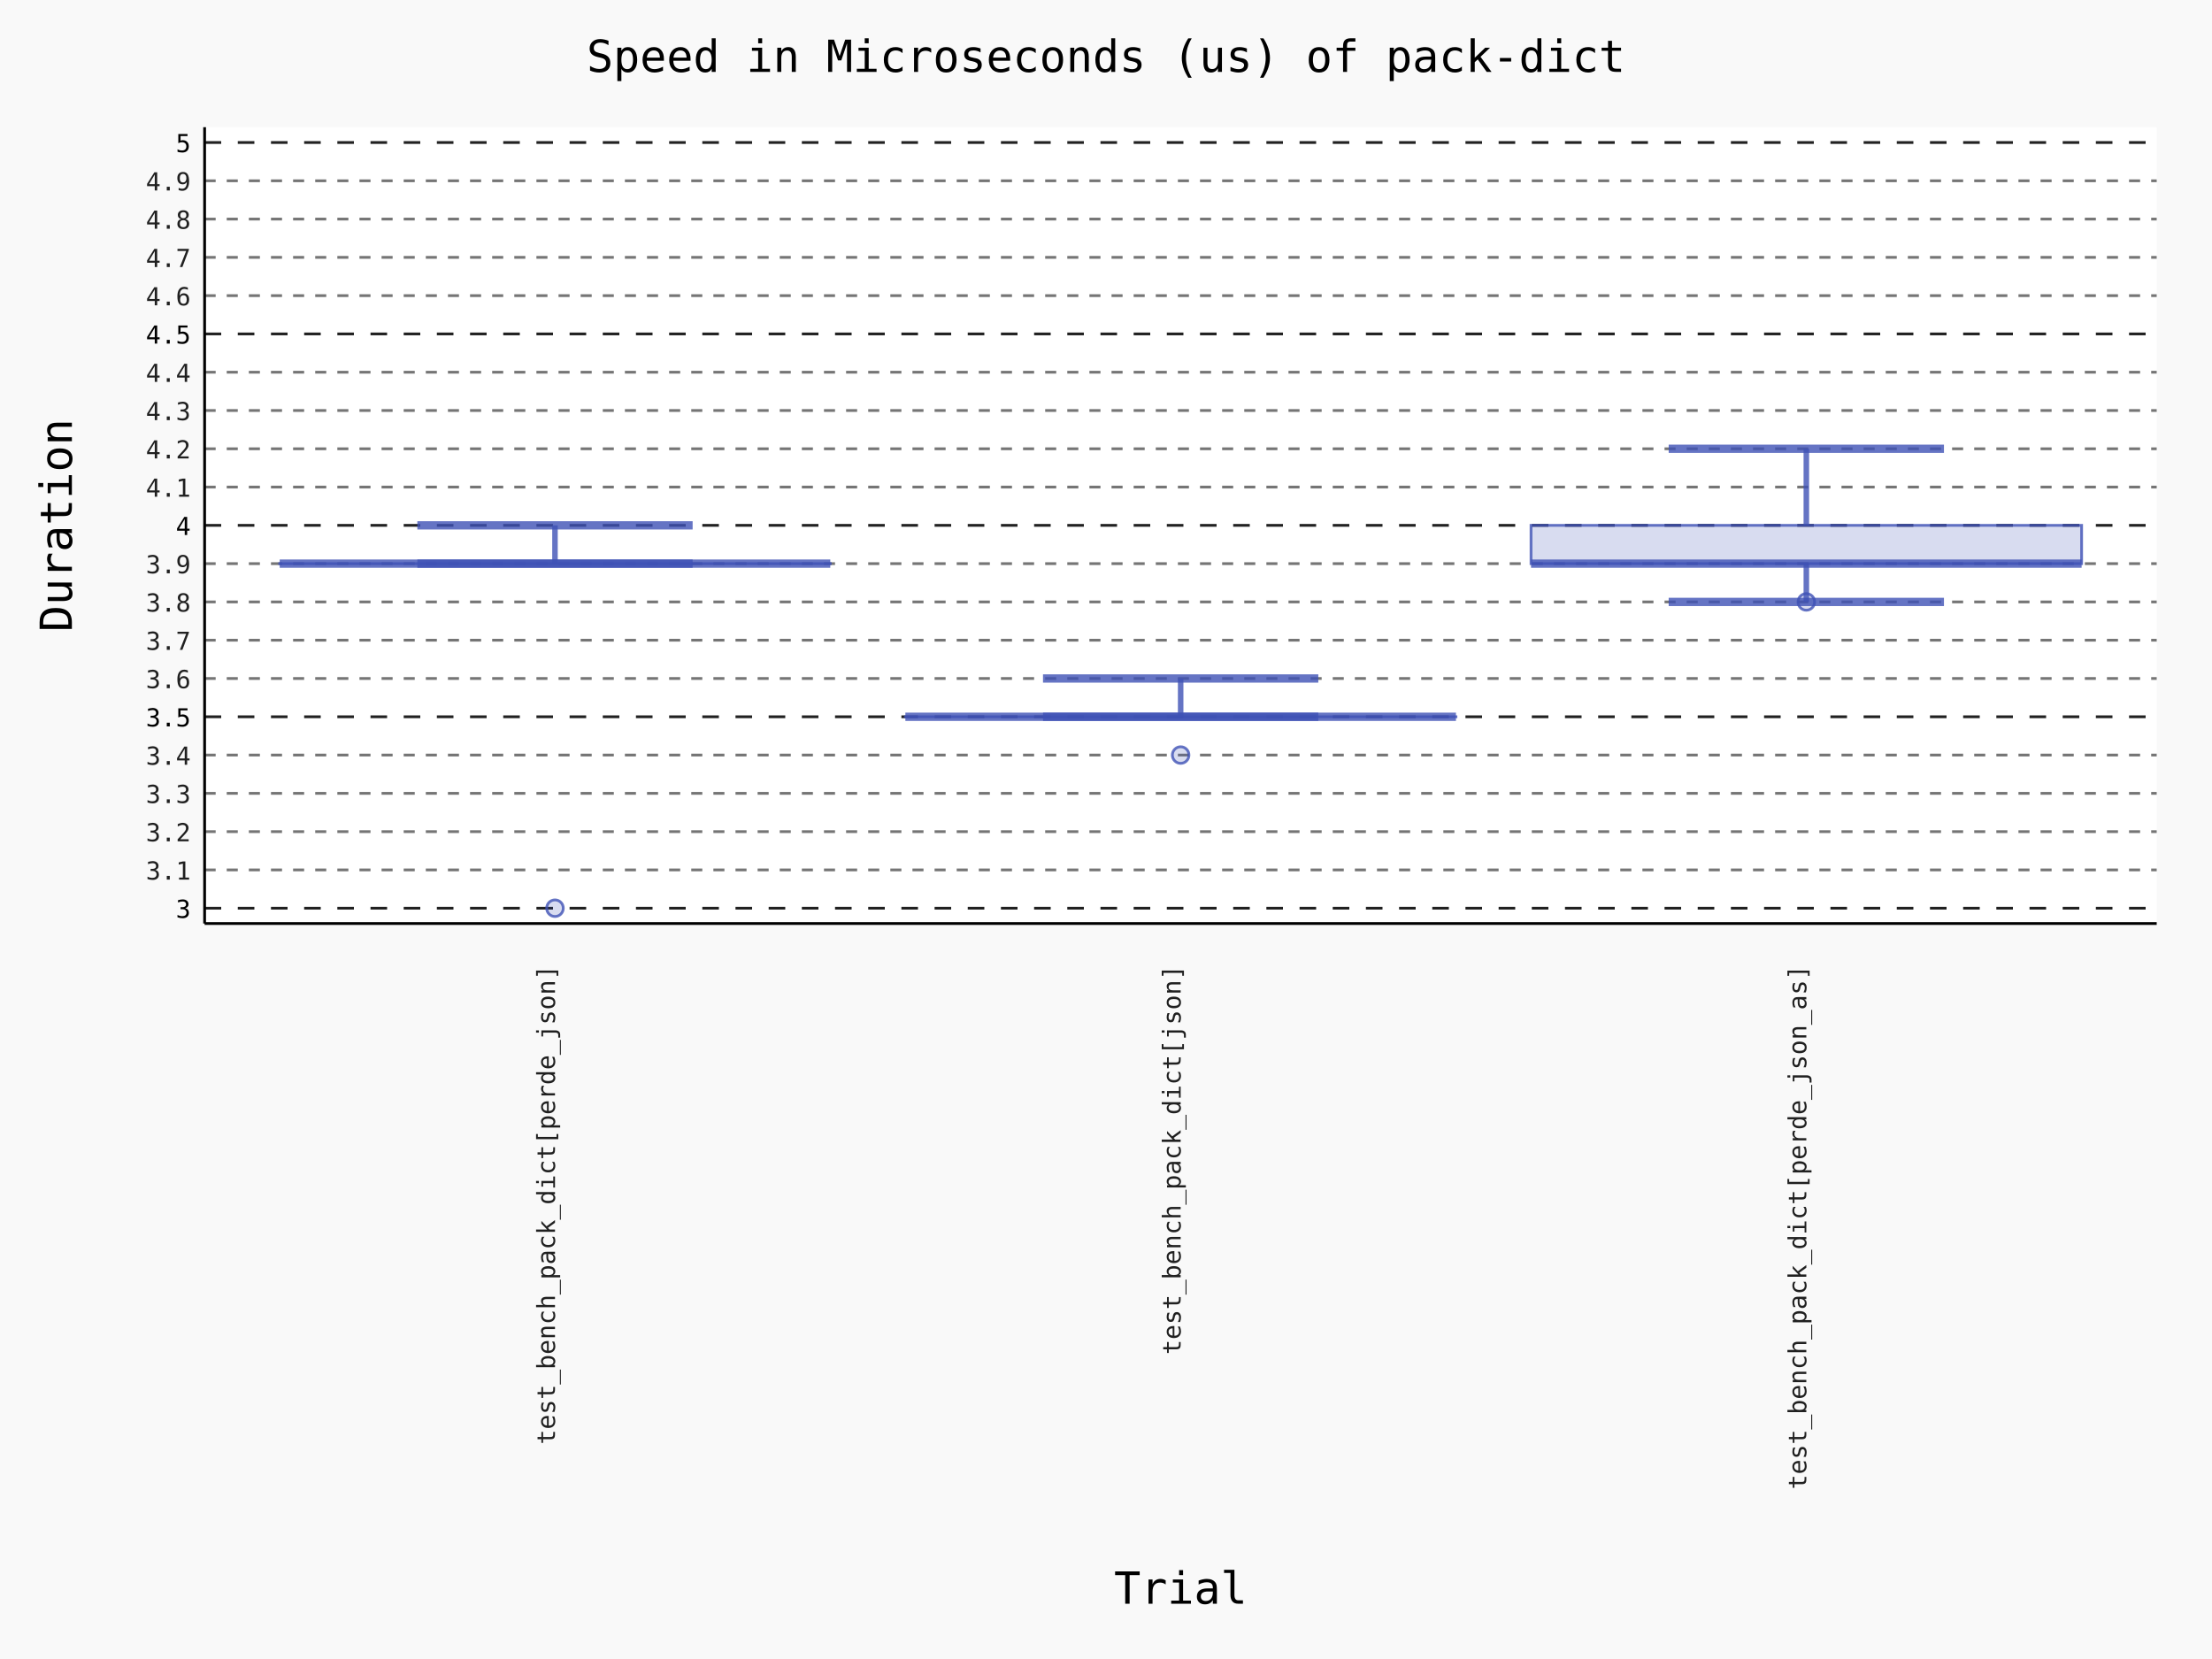
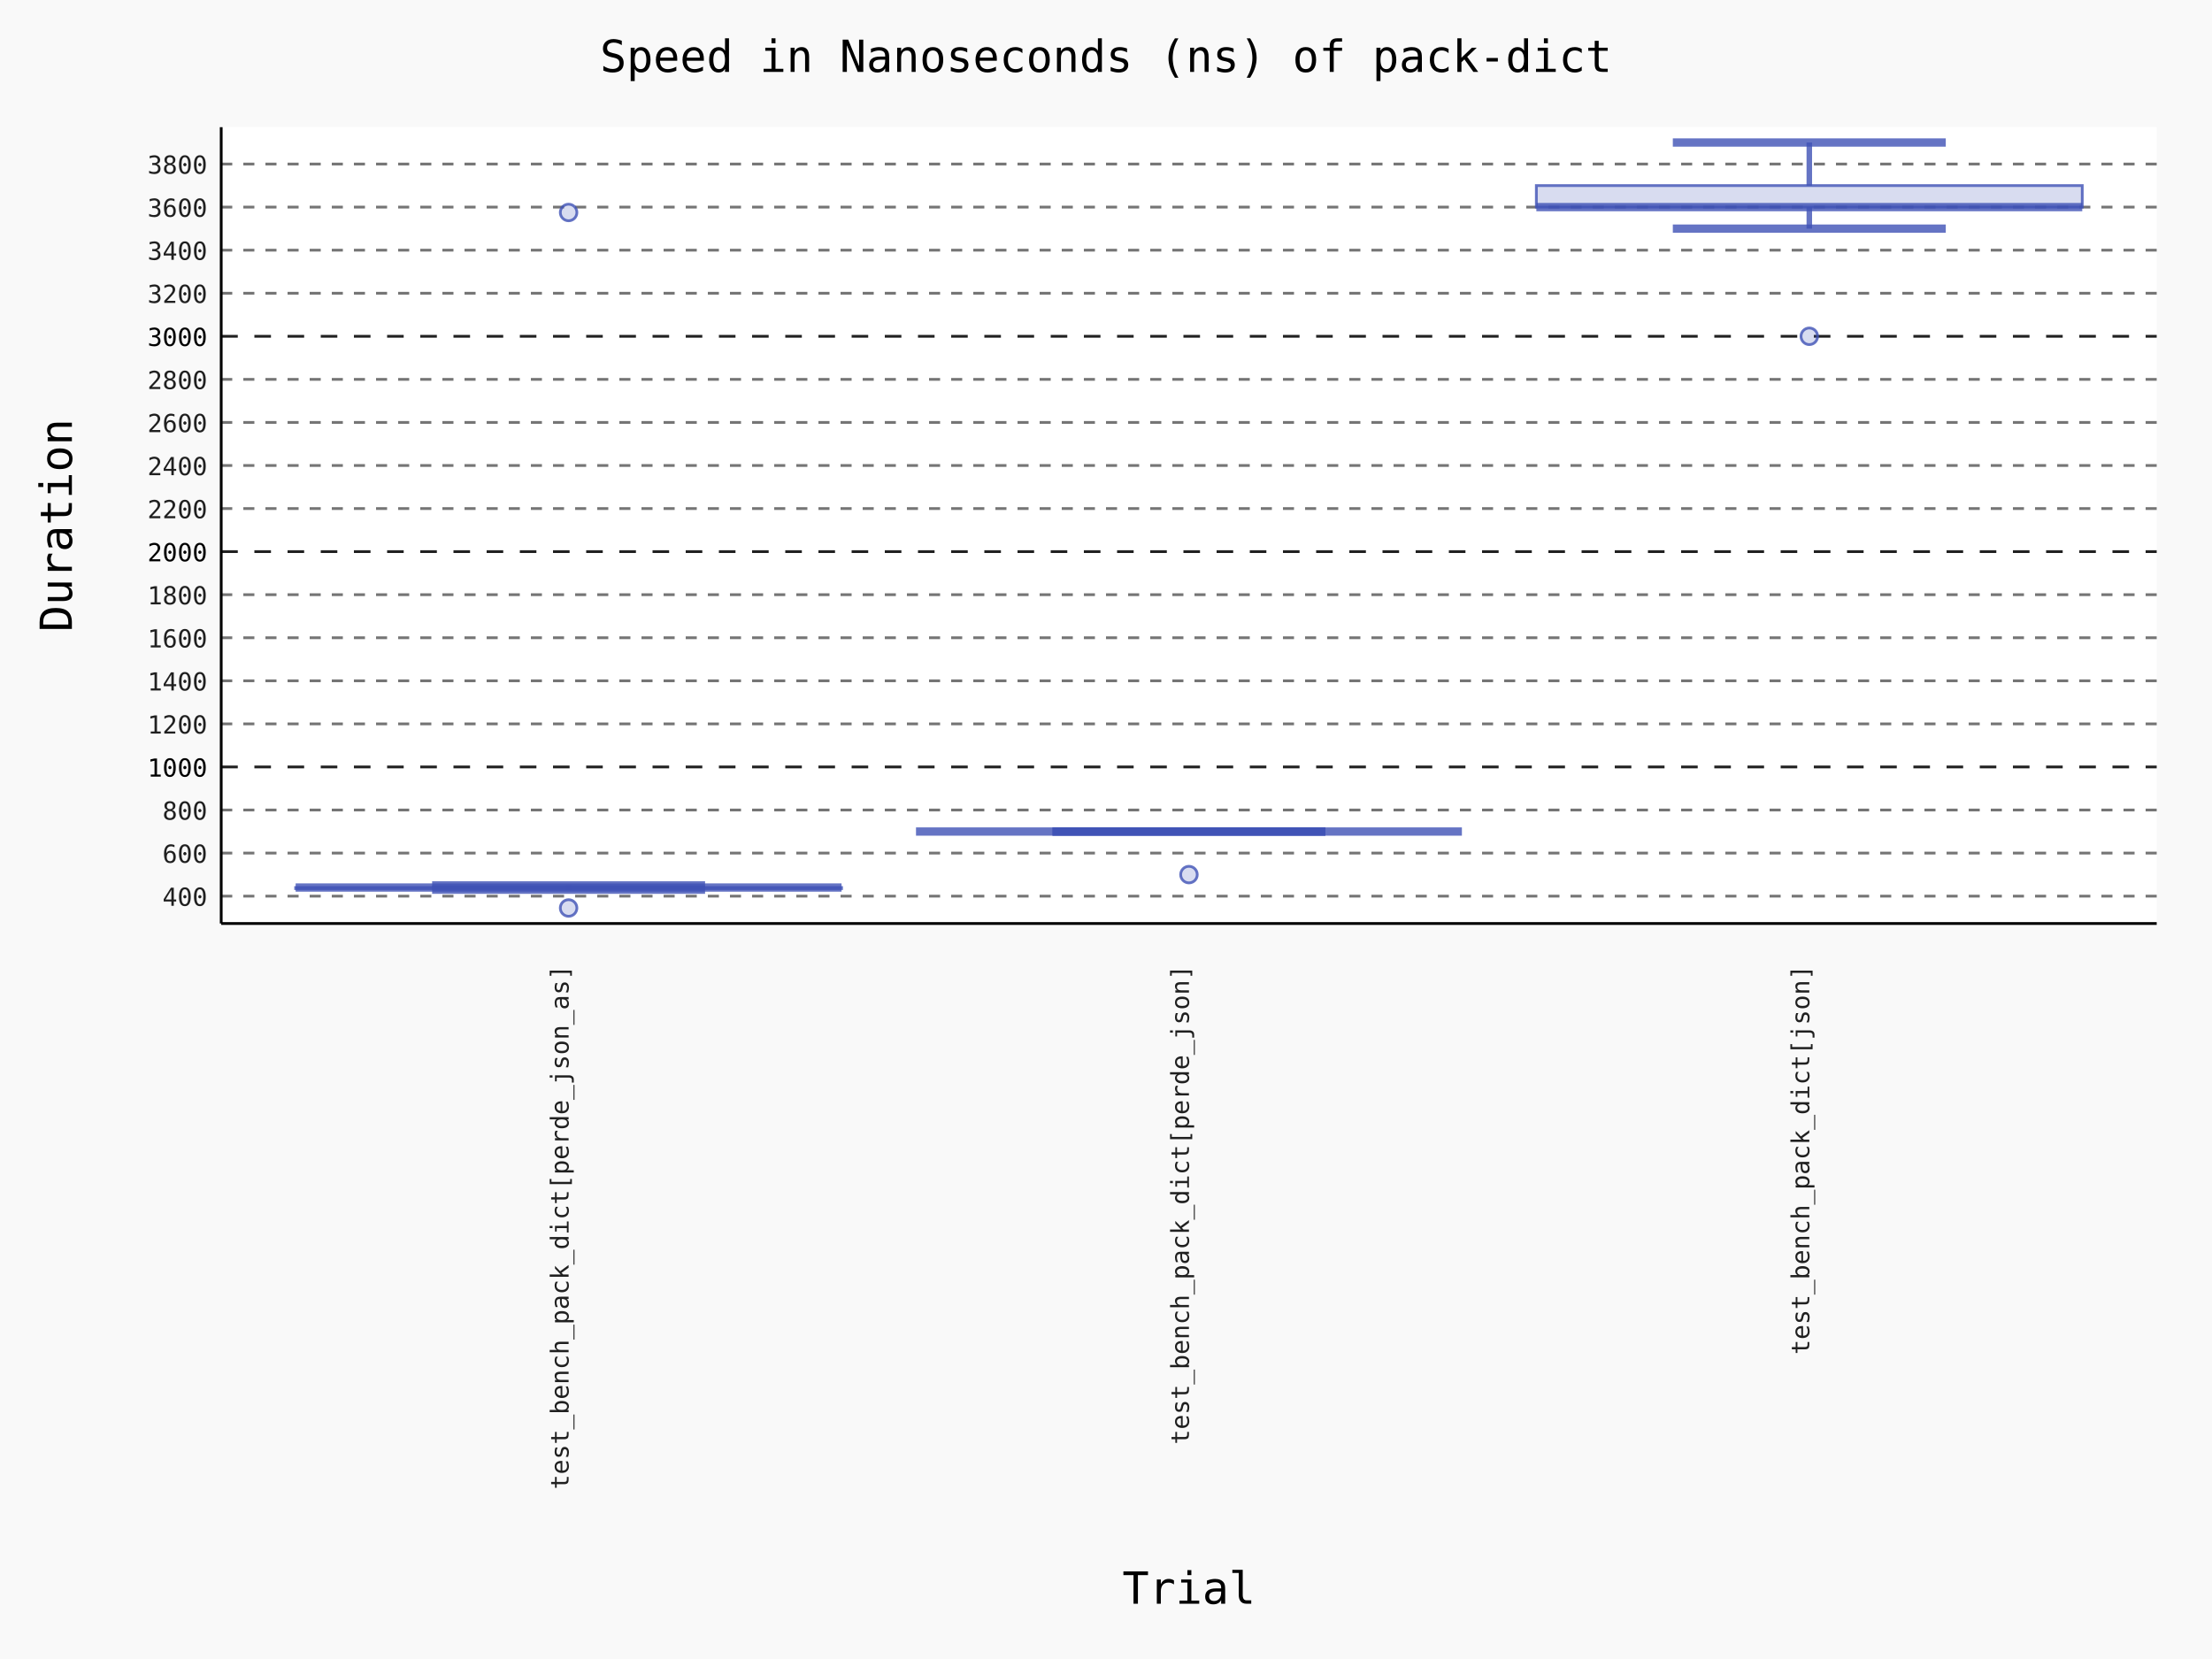
- <svg xmlns="http://www.w3.org/2000/svg" id="chart-264d4fb5-9bd8-40dd-820f-90b187481fa3" class="pygal-chart" viewBox="0 0 800 600">
+ <svg xmlns="http://www.w3.org/2000/svg" class="pygal-chart" id="chart-31943097-12bb-4db2-bc1d-b39670f446d2" viewBox="0 0 800 600">
  <defs>
-     <style type="text/css">#chart-264d4fb5-9bd8-40dd-820f-90b187481fa3{-webkit-user-select:none;-webkit-font-smoothing:antialiased;font-family:Consolas,"Deja Vu Sans Mono","Bitstream Vera Sans Mono","Courier New",monospace}#chart-264d4fb5-9bd8-40dd-820f-90b187481fa3 .title{font-family:Consolas,"Deja Vu Sans Mono","Bitstream Vera Sans Mono","Courier New",monospace;font-size:16px}#chart-264d4fb5-9bd8-40dd-820f-90b187481fa3 .legends .legend text{font-family:Consolas,"Deja Vu Sans Mono","Bitstream Vera Sans Mono","Courier New",monospace;font-size:14px}#chart-264d4fb5-9bd8-40dd-820f-90b187481fa3 .axis text{font-family:Consolas,"Deja Vu Sans Mono","Bitstream Vera Sans Mono","Courier New",monospace;font-size:10px}#chart-264d4fb5-9bd8-40dd-820f-90b187481fa3 .axis text.major{font-family:Consolas,"Deja Vu Sans Mono","Bitstream Vera Sans Mono","Courier New",monospace;font-size:10px}#chart-264d4fb5-9bd8-40dd-820f-90b187481fa3 .text-overlay text.value{font-family:Consolas,"Deja Vu Sans Mono","Bitstream Vera Sans Mono","Courier New",monospace;font-size:16px}#chart-264d4fb5-9bd8-40dd-820f-90b187481fa3 .text-overlay text.label{font-family:Consolas,"Deja Vu Sans Mono","Bitstream Vera Sans Mono","Courier New",monospace;font-size:10px}#chart-264d4fb5-9bd8-40dd-820f-90b187481fa3 .tooltip{font-family:Consolas,"Deja Vu Sans Mono","Bitstream Vera Sans Mono","Courier New",monospace;font-size:14px}#chart-264d4fb5-9bd8-40dd-820f-90b187481fa3 text.no_data{font-family:Consolas,"Deja Vu Sans Mono","Bitstream Vera Sans Mono","Courier New",monospace;font-size:64px}
- #chart-264d4fb5-9bd8-40dd-820f-90b187481fa3{background-color:rgba(249,249,249,1)}#chart-264d4fb5-9bd8-40dd-820f-90b187481fa3 path,#chart-264d4fb5-9bd8-40dd-820f-90b187481fa3 line,#chart-264d4fb5-9bd8-40dd-820f-90b187481fa3 rect,#chart-264d4fb5-9bd8-40dd-820f-90b187481fa3 circle{-webkit-transition:150ms;-moz-transition:150ms;transition:150ms}#chart-264d4fb5-9bd8-40dd-820f-90b187481fa3 .graph &gt; .background{fill:rgba(249,249,249,1)}#chart-264d4fb5-9bd8-40dd-820f-90b187481fa3 .plot &gt; .background{fill:rgba(255,255,255,1)}#chart-264d4fb5-9bd8-40dd-820f-90b187481fa3 .graph{fill:rgba(0,0,0,.87)}#chart-264d4fb5-9bd8-40dd-820f-90b187481fa3 text.no_data{fill:rgba(0,0,0,1)}#chart-264d4fb5-9bd8-40dd-820f-90b187481fa3 .title{fill:rgba(0,0,0,1)}#chart-264d4fb5-9bd8-40dd-820f-90b187481fa3 .legends .legend text{fill:rgba(0,0,0,.87)}#chart-264d4fb5-9bd8-40dd-820f-90b187481fa3 .legends .legend:hover text{fill:rgba(0,0,0,1)}#chart-264d4fb5-9bd8-40dd-820f-90b187481fa3 .axis .line{stroke:rgba(0,0,0,1)}#chart-264d4fb5-9bd8-40dd-820f-90b187481fa3 .axis .guide.line{stroke:rgba(0,0,0,.54)}#chart-264d4fb5-9bd8-40dd-820f-90b187481fa3 .axis .major.line{stroke:rgba(0,0,0,.87)}#chart-264d4fb5-9bd8-40dd-820f-90b187481fa3 .axis text.major{fill:rgba(0,0,0,1)}#chart-264d4fb5-9bd8-40dd-820f-90b187481fa3 .axis.y .guides:hover .guide.line,#chart-264d4fb5-9bd8-40dd-820f-90b187481fa3 .line-graph .axis.x .guides:hover .guide.line,#chart-264d4fb5-9bd8-40dd-820f-90b187481fa3 .stackedline-graph .axis.x .guides:hover .guide.line,#chart-264d4fb5-9bd8-40dd-820f-90b187481fa3 .xy-graph .axis.x .guides:hover .guide.line{stroke:rgba(0,0,0,1)}#chart-264d4fb5-9bd8-40dd-820f-90b187481fa3 .axis .guides:hover text{fill:rgba(0,0,0,1)}#chart-264d4fb5-9bd8-40dd-820f-90b187481fa3 .reactive{fill-opacity:.7;stroke-opacity:.8}#chart-264d4fb5-9bd8-40dd-820f-90b187481fa3 .ci{stroke:rgba(0,0,0,.87)}#chart-264d4fb5-9bd8-40dd-820f-90b187481fa3 .reactive.active,#chart-264d4fb5-9bd8-40dd-820f-90b187481fa3 .active .reactive{fill-opacity:.8;stroke-opacity:.9;stroke-width:4}#chart-264d4fb5-9bd8-40dd-820f-90b187481fa3 .ci .reactive.active{stroke-width:1.5}#chart-264d4fb5-9bd8-40dd-820f-90b187481fa3 .series text{fill:rgba(0,0,0,1)}#chart-264d4fb5-9bd8-40dd-820f-90b187481fa3 .tooltip rect{fill:rgba(255,255,255,1);stroke:rgba(0,0,0,1);-webkit-transition:opacity 150ms;-moz-transition:opacity 150ms;transition:opacity 150ms}#chart-264d4fb5-9bd8-40dd-820f-90b187481fa3 .tooltip .label{fill:rgba(0,0,0,.87)}#chart-264d4fb5-9bd8-40dd-820f-90b187481fa3 .tooltip .label{fill:rgba(0,0,0,.87)}#chart-264d4fb5-9bd8-40dd-820f-90b187481fa3 .tooltip .legend{font-size:.8em;fill:rgba(0,0,0,.54)}#chart-264d4fb5-9bd8-40dd-820f-90b187481fa3 .tooltip .x_label{font-size:.6em;fill:rgba(0,0,0,1)}#chart-264d4fb5-9bd8-40dd-820f-90b187481fa3 .tooltip .xlink{font-size:.5em;text-decoration:underline}#chart-264d4fb5-9bd8-40dd-820f-90b187481fa3 .tooltip .value{font-size:1.5em}#chart-264d4fb5-9bd8-40dd-820f-90b187481fa3 .bound{font-size:.5em}#chart-264d4fb5-9bd8-40dd-820f-90b187481fa3 .max-value{font-size:.75em;fill:rgba(0,0,0,.54)}#chart-264d4fb5-9bd8-40dd-820f-90b187481fa3 .map-element{fill:rgba(255,255,255,1);stroke:rgba(0,0,0,.54) !important}#chart-264d4fb5-9bd8-40dd-820f-90b187481fa3 .map-element .reactive{fill-opacity:inherit;stroke-opacity:inherit}#chart-264d4fb5-9bd8-40dd-820f-90b187481fa3 .color-0,#chart-264d4fb5-9bd8-40dd-820f-90b187481fa3 .color-0 a:visited{stroke:#3F51B5;fill:#3F51B5}#chart-264d4fb5-9bd8-40dd-820f-90b187481fa3 .color-1,#chart-264d4fb5-9bd8-40dd-820f-90b187481fa3 .color-1 a:visited{stroke:#3F51B5;fill:#3F51B5}#chart-264d4fb5-9bd8-40dd-820f-90b187481fa3 .color-2,#chart-264d4fb5-9bd8-40dd-820f-90b187481fa3 .color-2 a:visited{stroke:#3F51B5;fill:#3F51B5}#chart-264d4fb5-9bd8-40dd-820f-90b187481fa3 .text-overlay .color-0 text{fill:black}#chart-264d4fb5-9bd8-40dd-820f-90b187481fa3 .text-overlay .color-1 text{fill:black}#chart-264d4fb5-9bd8-40dd-820f-90b187481fa3 .text-overlay .color-2 text{fill:black}
- #chart-264d4fb5-9bd8-40dd-820f-90b187481fa3 text.no_data{text-anchor:middle}#chart-264d4fb5-9bd8-40dd-820f-90b187481fa3 .guide.line{fill:none}#chart-264d4fb5-9bd8-40dd-820f-90b187481fa3 .centered{text-anchor:middle}#chart-264d4fb5-9bd8-40dd-820f-90b187481fa3 .title{text-anchor:middle}#chart-264d4fb5-9bd8-40dd-820f-90b187481fa3 .legends .legend text{fill-opacity:1}#chart-264d4fb5-9bd8-40dd-820f-90b187481fa3 .axis.x text{text-anchor:middle}#chart-264d4fb5-9bd8-40dd-820f-90b187481fa3 .axis.x:not(.web) text[transform]{text-anchor:start}#chart-264d4fb5-9bd8-40dd-820f-90b187481fa3 .axis.x:not(.web) text[transform].backwards{text-anchor:end}#chart-264d4fb5-9bd8-40dd-820f-90b187481fa3 .axis.y text{text-anchor:end}#chart-264d4fb5-9bd8-40dd-820f-90b187481fa3 .axis.y text[transform].backwards{text-anchor:start}#chart-264d4fb5-9bd8-40dd-820f-90b187481fa3 .axis.y2 text{text-anchor:start}#chart-264d4fb5-9bd8-40dd-820f-90b187481fa3 .axis.y2 text[transform].backwards{text-anchor:end}#chart-264d4fb5-9bd8-40dd-820f-90b187481fa3 .axis .guide.line{stroke-dasharray:4,4}#chart-264d4fb5-9bd8-40dd-820f-90b187481fa3 .axis .major.guide.line{stroke-dasharray:6,6}#chart-264d4fb5-9bd8-40dd-820f-90b187481fa3 .horizontal .axis.y .guide.line,#chart-264d4fb5-9bd8-40dd-820f-90b187481fa3 .horizontal .axis.y2 .guide.line,#chart-264d4fb5-9bd8-40dd-820f-90b187481fa3 .vertical .axis.x .guide.line{opacity:0}#chart-264d4fb5-9bd8-40dd-820f-90b187481fa3 .horizontal .axis.always_show .guide.line,#chart-264d4fb5-9bd8-40dd-820f-90b187481fa3 .vertical .axis.always_show .guide.line{opacity:1 !important}#chart-264d4fb5-9bd8-40dd-820f-90b187481fa3 .axis.y .guides:hover .guide.line,#chart-264d4fb5-9bd8-40dd-820f-90b187481fa3 .axis.y2 .guides:hover .guide.line,#chart-264d4fb5-9bd8-40dd-820f-90b187481fa3 .axis.x .guides:hover .guide.line{opacity:1}#chart-264d4fb5-9bd8-40dd-820f-90b187481fa3 .axis .guides:hover text{opacity:1}#chart-264d4fb5-9bd8-40dd-820f-90b187481fa3 .nofill{fill:none}#chart-264d4fb5-9bd8-40dd-820f-90b187481fa3 .subtle-fill{fill-opacity:.2}#chart-264d4fb5-9bd8-40dd-820f-90b187481fa3 .dot{stroke-width:1px;fill-opacity:1}#chart-264d4fb5-9bd8-40dd-820f-90b187481fa3 .dot.active{stroke-width:5px}#chart-264d4fb5-9bd8-40dd-820f-90b187481fa3 .dot.negative{fill:transparent}#chart-264d4fb5-9bd8-40dd-820f-90b187481fa3 text,#chart-264d4fb5-9bd8-40dd-820f-90b187481fa3 tspan{stroke:none !important}#chart-264d4fb5-9bd8-40dd-820f-90b187481fa3 .series text.active{opacity:1}#chart-264d4fb5-9bd8-40dd-820f-90b187481fa3 .tooltip rect{fill-opacity:.95;stroke-width:.5}#chart-264d4fb5-9bd8-40dd-820f-90b187481fa3 .tooltip text{fill-opacity:1}#chart-264d4fb5-9bd8-40dd-820f-90b187481fa3 .showable{visibility:hidden}#chart-264d4fb5-9bd8-40dd-820f-90b187481fa3 .showable.shown{visibility:visible}#chart-264d4fb5-9bd8-40dd-820f-90b187481fa3 .gauge-background{fill:rgba(229,229,229,1);stroke:none}#chart-264d4fb5-9bd8-40dd-820f-90b187481fa3 .bg-lines{stroke:rgba(249,249,249,1);stroke-width:2px}
+     <style type="text/css">#chart-31943097-12bb-4db2-bc1d-b39670f446d2{-webkit-user-select:none;-webkit-font-smoothing:antialiased;font-family:Consolas,"Deja Vu Sans Mono","Bitstream Vera Sans Mono","Courier New",monospace}#chart-31943097-12bb-4db2-bc1d-b39670f446d2 .title{font-family:Consolas,"Deja Vu Sans Mono","Bitstream Vera Sans Mono","Courier New",monospace;font-size:16px}#chart-31943097-12bb-4db2-bc1d-b39670f446d2 .legends .legend text{font-family:Consolas,"Deja Vu Sans Mono","Bitstream Vera Sans Mono","Courier New",monospace;font-size:14px}#chart-31943097-12bb-4db2-bc1d-b39670f446d2 .axis text{font-family:Consolas,"Deja Vu Sans Mono","Bitstream Vera Sans Mono","Courier New",monospace;font-size:10px}#chart-31943097-12bb-4db2-bc1d-b39670f446d2 .axis text.major{font-family:Consolas,"Deja Vu Sans Mono","Bitstream Vera Sans Mono","Courier New",monospace;font-size:10px}#chart-31943097-12bb-4db2-bc1d-b39670f446d2 .text-overlay text.value{font-family:Consolas,"Deja Vu Sans Mono","Bitstream Vera Sans Mono","Courier New",monospace;font-size:16px}#chart-31943097-12bb-4db2-bc1d-b39670f446d2 .text-overlay text.label{font-family:Consolas,"Deja Vu Sans Mono","Bitstream Vera Sans Mono","Courier New",monospace;font-size:10px}#chart-31943097-12bb-4db2-bc1d-b39670f446d2 .tooltip{font-family:Consolas,"Deja Vu Sans Mono","Bitstream Vera Sans Mono","Courier New",monospace;font-size:14px}#chart-31943097-12bb-4db2-bc1d-b39670f446d2 text.no_data{font-family:Consolas,"Deja Vu Sans Mono","Bitstream Vera Sans Mono","Courier New",monospace;font-size:64px}
+ #chart-31943097-12bb-4db2-bc1d-b39670f446d2{background-color:rgba(249,249,249,1)}#chart-31943097-12bb-4db2-bc1d-b39670f446d2 path,#chart-31943097-12bb-4db2-bc1d-b39670f446d2 line,#chart-31943097-12bb-4db2-bc1d-b39670f446d2 rect,#chart-31943097-12bb-4db2-bc1d-b39670f446d2 circle{-webkit-transition:150ms;-moz-transition:150ms;transition:150ms}#chart-31943097-12bb-4db2-bc1d-b39670f446d2 .graph &gt; .background{fill:rgba(249,249,249,1)}#chart-31943097-12bb-4db2-bc1d-b39670f446d2 .plot &gt; .background{fill:rgba(255,255,255,1)}#chart-31943097-12bb-4db2-bc1d-b39670f446d2 .graph{fill:rgba(0,0,0,.87)}#chart-31943097-12bb-4db2-bc1d-b39670f446d2 text.no_data{fill:rgba(0,0,0,1)}#chart-31943097-12bb-4db2-bc1d-b39670f446d2 .title{fill:rgba(0,0,0,1)}#chart-31943097-12bb-4db2-bc1d-b39670f446d2 .legends .legend text{fill:rgba(0,0,0,.87)}#chart-31943097-12bb-4db2-bc1d-b39670f446d2 .legends .legend:hover text{fill:rgba(0,0,0,1)}#chart-31943097-12bb-4db2-bc1d-b39670f446d2 .axis .line{stroke:rgba(0,0,0,1)}#chart-31943097-12bb-4db2-bc1d-b39670f446d2 .axis .guide.line{stroke:rgba(0,0,0,.54)}#chart-31943097-12bb-4db2-bc1d-b39670f446d2 .axis .major.line{stroke:rgba(0,0,0,.87)}#chart-31943097-12bb-4db2-bc1d-b39670f446d2 .axis text.major{fill:rgba(0,0,0,1)}#chart-31943097-12bb-4db2-bc1d-b39670f446d2 .axis.y .guides:hover .guide.line,#chart-31943097-12bb-4db2-bc1d-b39670f446d2 .line-graph .axis.x .guides:hover .guide.line,#chart-31943097-12bb-4db2-bc1d-b39670f446d2 .stackedline-graph .axis.x .guides:hover .guide.line,#chart-31943097-12bb-4db2-bc1d-b39670f446d2 .xy-graph .axis.x .guides:hover .guide.line{stroke:rgba(0,0,0,1)}#chart-31943097-12bb-4db2-bc1d-b39670f446d2 .axis .guides:hover text{fill:rgba(0,0,0,1)}#chart-31943097-12bb-4db2-bc1d-b39670f446d2 .reactive{fill-opacity:.7;stroke-opacity:.8}#chart-31943097-12bb-4db2-bc1d-b39670f446d2 .ci{stroke:rgba(0,0,0,.87)}#chart-31943097-12bb-4db2-bc1d-b39670f446d2 .reactive.active,#chart-31943097-12bb-4db2-bc1d-b39670f446d2 .active .reactive{fill-opacity:.8;stroke-opacity:.9;stroke-width:4}#chart-31943097-12bb-4db2-bc1d-b39670f446d2 .ci .reactive.active{stroke-width:1.5}#chart-31943097-12bb-4db2-bc1d-b39670f446d2 .series text{fill:rgba(0,0,0,1)}#chart-31943097-12bb-4db2-bc1d-b39670f446d2 .tooltip rect{fill:rgba(255,255,255,1);stroke:rgba(0,0,0,1);-webkit-transition:opacity 150ms;-moz-transition:opacity 150ms;transition:opacity 150ms}#chart-31943097-12bb-4db2-bc1d-b39670f446d2 .tooltip .label{fill:rgba(0,0,0,.87)}#chart-31943097-12bb-4db2-bc1d-b39670f446d2 .tooltip .label{fill:rgba(0,0,0,.87)}#chart-31943097-12bb-4db2-bc1d-b39670f446d2 .tooltip .legend{font-size:.8em;fill:rgba(0,0,0,.54)}#chart-31943097-12bb-4db2-bc1d-b39670f446d2 .tooltip .x_label{font-size:.6em;fill:rgba(0,0,0,1)}#chart-31943097-12bb-4db2-bc1d-b39670f446d2 .tooltip .xlink{font-size:.5em;text-decoration:underline}#chart-31943097-12bb-4db2-bc1d-b39670f446d2 .tooltip .value{font-size:1.5em}#chart-31943097-12bb-4db2-bc1d-b39670f446d2 .bound{font-size:.5em}#chart-31943097-12bb-4db2-bc1d-b39670f446d2 .max-value{font-size:.75em;fill:rgba(0,0,0,.54)}#chart-31943097-12bb-4db2-bc1d-b39670f446d2 .map-element{fill:rgba(255,255,255,1);stroke:rgba(0,0,0,.54) !important}#chart-31943097-12bb-4db2-bc1d-b39670f446d2 .map-element .reactive{fill-opacity:inherit;stroke-opacity:inherit}#chart-31943097-12bb-4db2-bc1d-b39670f446d2 .color-0,#chart-31943097-12bb-4db2-bc1d-b39670f446d2 .color-0 a:visited{stroke:#3F51B5;fill:#3F51B5}#chart-31943097-12bb-4db2-bc1d-b39670f446d2 .color-1,#chart-31943097-12bb-4db2-bc1d-b39670f446d2 .color-1 a:visited{stroke:#3F51B5;fill:#3F51B5}#chart-31943097-12bb-4db2-bc1d-b39670f446d2 .color-2,#chart-31943097-12bb-4db2-bc1d-b39670f446d2 .color-2 a:visited{stroke:#3F51B5;fill:#3F51B5}#chart-31943097-12bb-4db2-bc1d-b39670f446d2 .text-overlay .color-0 text{fill:black}#chart-31943097-12bb-4db2-bc1d-b39670f446d2 .text-overlay .color-1 text{fill:black}#chart-31943097-12bb-4db2-bc1d-b39670f446d2 .text-overlay .color-2 text{fill:black}
+ #chart-31943097-12bb-4db2-bc1d-b39670f446d2 text.no_data{text-anchor:middle}#chart-31943097-12bb-4db2-bc1d-b39670f446d2 .guide.line{fill:none}#chart-31943097-12bb-4db2-bc1d-b39670f446d2 .centered{text-anchor:middle}#chart-31943097-12bb-4db2-bc1d-b39670f446d2 .title{text-anchor:middle}#chart-31943097-12bb-4db2-bc1d-b39670f446d2 .legends .legend text{fill-opacity:1}#chart-31943097-12bb-4db2-bc1d-b39670f446d2 .axis.x text{text-anchor:middle}#chart-31943097-12bb-4db2-bc1d-b39670f446d2 .axis.x:not(.web) text[transform]{text-anchor:start}#chart-31943097-12bb-4db2-bc1d-b39670f446d2 .axis.x:not(.web) text[transform].backwards{text-anchor:end}#chart-31943097-12bb-4db2-bc1d-b39670f446d2 .axis.y text{text-anchor:end}#chart-31943097-12bb-4db2-bc1d-b39670f446d2 .axis.y text[transform].backwards{text-anchor:start}#chart-31943097-12bb-4db2-bc1d-b39670f446d2 .axis.y2 text{text-anchor:start}#chart-31943097-12bb-4db2-bc1d-b39670f446d2 .axis.y2 text[transform].backwards{text-anchor:end}#chart-31943097-12bb-4db2-bc1d-b39670f446d2 .axis .guide.line{stroke-dasharray:4,4}#chart-31943097-12bb-4db2-bc1d-b39670f446d2 .axis .major.guide.line{stroke-dasharray:6,6}#chart-31943097-12bb-4db2-bc1d-b39670f446d2 .horizontal .axis.y .guide.line,#chart-31943097-12bb-4db2-bc1d-b39670f446d2 .horizontal .axis.y2 .guide.line,#chart-31943097-12bb-4db2-bc1d-b39670f446d2 .vertical .axis.x .guide.line{opacity:0}#chart-31943097-12bb-4db2-bc1d-b39670f446d2 .horizontal .axis.always_show .guide.line,#chart-31943097-12bb-4db2-bc1d-b39670f446d2 .vertical .axis.always_show .guide.line{opacity:1 !important}#chart-31943097-12bb-4db2-bc1d-b39670f446d2 .axis.y .guides:hover .guide.line,#chart-31943097-12bb-4db2-bc1d-b39670f446d2 .axis.y2 .guides:hover .guide.line,#chart-31943097-12bb-4db2-bc1d-b39670f446d2 .axis.x .guides:hover .guide.line{opacity:1}#chart-31943097-12bb-4db2-bc1d-b39670f446d2 .axis .guides:hover text{opacity:1}#chart-31943097-12bb-4db2-bc1d-b39670f446d2 .nofill{fill:none}#chart-31943097-12bb-4db2-bc1d-b39670f446d2 .subtle-fill{fill-opacity:.2}#chart-31943097-12bb-4db2-bc1d-b39670f446d2 .dot{stroke-width:1px;fill-opacity:1}#chart-31943097-12bb-4db2-bc1d-b39670f446d2 .dot.active{stroke-width:5px}#chart-31943097-12bb-4db2-bc1d-b39670f446d2 .dot.negative{fill:transparent}#chart-31943097-12bb-4db2-bc1d-b39670f446d2 text,#chart-31943097-12bb-4db2-bc1d-b39670f446d2 tspan{stroke:none !important}#chart-31943097-12bb-4db2-bc1d-b39670f446d2 .series text.active{opacity:1}#chart-31943097-12bb-4db2-bc1d-b39670f446d2 .tooltip rect{fill-opacity:.95;stroke-width:.5}#chart-31943097-12bb-4db2-bc1d-b39670f446d2 .tooltip text{fill-opacity:1}#chart-31943097-12bb-4db2-bc1d-b39670f446d2 .showable{visibility:hidden}#chart-31943097-12bb-4db2-bc1d-b39670f446d2 .showable.shown{visibility:visible}#chart-31943097-12bb-4db2-bc1d-b39670f446d2 .gauge-background{fill:rgba(229,229,229,1);stroke:none}#chart-31943097-12bb-4db2-bc1d-b39670f446d2 .bg-lines{stroke:rgba(249,249,249,1);stroke-width:2px}
.tooltip .value{font-size:1em !important}.axis text{font-size:9px !important}</style>
  </defs>
  <g class="graph custombox-graph vertical">
-     <rect x="0" y="0" width="800" height="600" class="background" />
-     <g transform="translate(74, 46)" class="plot">
-       <rect x="0" y="0" width="706.0" height="288.0" class="background" />
+     <rect class="background" height="600" width="800" x="0" y="0" />
+     <g class="plot" transform="translate(80, 46)">
+       <rect class="background" height="288.0" width="700.0" x="0" y="0" />
      <g class="axis y always_show">
-         <path d="M0 288 h706" class="line" />
+         <path class="line" d="M0 288 h700" />
        <g class="guides">
-           <path d="M0 282.462 h706" class="major guide line" />
-           <text x="-5" y="285.962" class="major">3</text>
+           <path class="guide line" d="M0 278.101 h700" />
+           <text class="" x="-5" y="281.601">400</text>
        </g>
        <g class="guides">
-           <path d="M0 268.615 h706" class="guide line" />
-           <text x="-5" y="272.115" class="">3.1</text>
+           <path class="guide line" d="M0 262.526 h700" />
+           <text class="" x="-5" y="266.026">600</text>
        </g>
        <g class="guides">
-           <path d="M0 254.769 h706" class="guide line" />
-           <text x="-5" y="258.269" class="">3.2</text>
+           <path class="guide line" d="M0 246.951 h700" />
+           <text class="" x="-5" y="250.451">800</text>
        </g>
        <g class="guides">
-           <path d="M0 240.923 h706" class="guide line" />
-           <text x="-5" y="244.423" class="">3.3</text>
+           <path class="major guide line" d="M0 231.376 h700" />
+           <text class="major" x="-5" y="234.876">1000</text>
        </g>
        <g class="guides">
-           <path d="M0 227.077 h706" class="guide line" />
-           <text x="-5" y="230.577" class="">3.4</text>
+           <path class="guide line" d="M0 215.801 h700" />
+           <text class="" x="-5" y="219.301">1200</text>
        </g>
        <g class="guides">
-           <path d="M0 213.231 h706" class="major guide line" />
-           <text x="-5" y="216.731" class="major">3.5</text>
+           <path class="guide line" d="M0 200.226 h700" />
+           <text class="" x="-5" y="203.726">1400</text>
        </g>
        <g class="guides">
-           <path d="M0 199.385 h706" class="guide line" />
-           <text x="-5" y="202.885" class="">3.6</text>
+           <path class="guide line" d="M0 184.651 h700" />
+           <text class="" x="-5" y="188.151">1600</text>
        </g>
        <g class="guides">
-           <path d="M0 185.538 h706" class="guide line" />
-           <text x="-5" y="189.038" class="">3.7</text>
+           <path class="guide line" d="M0 169.076 h700" />
+           <text class="" x="-5" y="172.576">1800</text>
        </g>
        <g class="guides">
-           <path d="M0 171.692 h706" class="guide line" />
-           <text x="-5" y="175.192" class="">3.8</text>
+           <path class="major guide line" d="M0 153.501 h700" />
+           <text class="major" x="-5" y="157.001">2000</text>
        </g>
        <g class="guides">
-           <path d="M0 157.846 h706" class="guide line" />
-           <text x="-5" y="161.346" class="">3.9</text>
+           <path class="guide line" d="M0 137.926 h700" />
+           <text class="" x="-5" y="141.426">2200</text>
        </g>
        <g class="guides">
-           <path d="M0 144 h706" class="major guide line" />
-           <text x="-5" y="147.5" class="major">4</text>
+           <path class="guide line" d="M0 122.351 h700" />
+           <text class="" x="-5" y="125.851">2400</text>
        </g>
        <g class="guides">
-           <path d="M0 130.154 h706" class="guide line" />
-           <text x="-5" y="133.654" class="">4.1</text>
+           <path class="guide line" d="M0 106.776 h700" />
+           <text class="" x="-5" y="110.276">2600</text>
        </g>
        <g class="guides">
-           <path d="M0 116.308 h706" class="guide line" />
-           <text x="-5" y="119.808" class="">4.2</text>
+           <path class="guide line" d="M0 91.201 h700" />
+           <text class="" x="-5" y="94.701">2800</text>
        </g>
        <g class="guides">
-           <path d="M0 102.462 h706" class="guide line" />
-           <text x="-5" y="105.962" class="">4.3</text>
+           <path class="major guide line" d="M0 75.626 h700" />
+           <text class="major" x="-5" y="79.126">3000</text>
        </g>
        <g class="guides">
-           <path d="M0 88.615 h706" class="guide line" />
-           <text x="-5" y="92.115" class="">4.4</text>
+           <path class="guide line" d="M0 60.051 h700" />
+           <text class="" x="-5" y="63.551">3200</text>
        </g>
        <g class="guides">
-           <path d="M0 74.769 h706" class="major guide line" />
-           <text x="-5" y="78.269" class="major">4.5</text>
+           <path class="guide line" d="M0 44.476 h700" />
+           <text class="" x="-5" y="47.976">3400</text>
        </g>
        <g class="guides">
-           <path d="M0 60.923 h706" class="guide line" />
-           <text x="-5" y="64.423" class="">4.6</text>
+           <path class="guide line" d="M0 28.901 h700" />
+           <text class="" x="-5" y="32.401">3600</text>
        </g>
        <g class="guides">
-           <path d="M0 47.077 h706" class="guide line" />
-           <text x="-5" y="50.577" class="">4.7</text>
-         </g>
-         <g class="guides">
-           <path d="M0 33.231 h706" class="guide line" />
-           <text x="-5" y="36.731" class="">4.8</text>
-         </g>
-         <g class="guides">
-           <path d="M0 19.385 h706" class="guide line" />
-           <text x="-5" y="22.885" class="">4.9</text>
-         </g>
-         <g class="guides">
-           <path d="M0 5.538 h706" class="major guide line" />
-           <text x="-5" y="9.038" class="major">5</text>
+           <path class="guide line" d="M0 13.326 h700" />
+           <text class="" x="-5" y="16.826">3800</text>
        </g>
      </g>
      <g class="axis x">
-         <path d="M0 0 v288" class="line" />
+         <path class="line" d="M0 0 v288" />
        <g class="guides">
-           <path d="M126.718 0 v288" class="guide line" />
-           <text x="126.718" y="303.0" class="backwards" transform="rotate(270 126.7179 303)">test_bench_pack_dict[perde_json]</text>
+           <path class="guide line" d="M125.641 0 v288" />
+           <text class="backwards" transform="rotate(270 125.641 303)" x="125.641" y="303.0">test_bench_pack_dict[perde_json_as]</text>
        </g>
        <g class="guides">
-           <path d="M353 0 v288" class="guide line" />
-           <text x="353.0" y="303.0" class="backwards" transform="rotate(270 353 303)">test_bench_pack_dict[json]</text>
+           <path class="guide line" d="M350 0 v288" />
+           <text class="backwards" transform="rotate(270 350 303)" x="350.0" y="303.0">test_bench_pack_dict[perde_json]</text>
        </g>
        <g class="guides">
-           <path d="M579.282 0 v288" class="guide line" />
-           <text x="579.282" y="303.0" class="backwards" transform="rotate(270 579.2821 303)">test_bench_pack_dict[perde_json_as]</text>
+           <path class="guide line" d="M574.359 0 v288" />
+           <text class="backwards" transform="rotate(270 574.359 303)" x="574.359" y="303.0">test_bench_pack_dict[json]</text>
        </g>
      </g>
      <g class="series serie-0 color-0">
        <g class="boxes">
          <g class="box">
-             <path stroke-width="3" d="M76.936 157.847 L176.5 157.847" class="reactive tooltip-trigger" />
-             <path stroke-width="3" d="M27.154 157.846 L226.282 157.846" class="reactive tooltip-trigger" />
-             <path stroke-width="3" d="M76.936 144.001 L176.5 144.001" class="reactive tooltip-trigger" />
-             <path stroke-width="2" d="M126.718 157.847 L126.718 157.847" class="reactive tooltip-trigger" />
-             <path stroke-width="2" d="M126.718 144.001 L126.718 157.846" class="reactive tooltip-trigger" />
-             <rect x="27.154" y="157.846" height="0.001" width="199.128" class="subtle-fill reactive tooltip-trigger" />
-             <circle cx="126.718" cy="282.461" r="3" class="subtle-fill reactive tooltip-trigger" />
-             <circle cx="126.718" cy="-22937.538" r="3" class="subtle-fill reactive tooltip-trigger" />
+             <path class="reactive tooltip-trigger" d="M76.282 275.764 L175 275.764" stroke-width="3" />
+             <path class="reactive tooltip-trigger" d="M26.923 274.986 L224.359 274.986" stroke-width="3" />
+             <path class="reactive tooltip-trigger" d="M76.282 274.207 L175 274.207" stroke-width="3" />
+             <path class="reactive tooltip-trigger" d="M125.641 275.764 L125.641 275.375" stroke-width="2" />
+             <path class="reactive tooltip-trigger" d="M125.641 274.207 L125.641 274.986" stroke-width="2" />
+             <rect class="subtle-fill reactive tooltip-trigger" height="0.389" width="197.436" x="26.923" y="274.986" />
+             <circle class="subtle-fill reactive tooltip-trigger" cx="125.641" cy="282.384" r="3" />
+             <circle class="subtle-fill reactive tooltip-trigger" cx="125.641" cy="30.848" r="3" />
          </g>
        </g>
      </g>
      <g class="series serie-1 color-1">
        <g class="boxes">
          <g class="box">
-             <path stroke-width="3" d="M303.218 213.231 L402.782 213.231" class="reactive tooltip-trigger" />
-             <path stroke-width="3" d="M253.436 213.231 L452.564 213.231" class="reactive tooltip-trigger" />
-             <path stroke-width="3" d="M303.218 199.385 L402.782 199.385" class="reactive tooltip-trigger" />
-             <path stroke-width="2" d="M353 213.231 L353 213.231" class="reactive tooltip-trigger" />
-             <path stroke-width="2" d="M353 199.385 L353 213.23" class="reactive tooltip-trigger" />
-             <rect x="253.436" y="213.23" height="0.001" width="199.128" class="subtle-fill reactive tooltip-trigger" />
-             <circle cx="353" cy="227.077" r="3" class="subtle-fill reactive tooltip-trigger" />
-             <circle cx="353" cy="-23339.077" r="3" class="subtle-fill reactive tooltip-trigger" />
+             <path class="reactive tooltip-trigger" d="M300.641 254.738 L399.359 254.738" stroke-width="3" />
+             <path class="reactive tooltip-trigger" d="M251.282 254.738 L448.718 254.738" stroke-width="3" />
+             <path class="reactive tooltip-trigger" d="M300.641 254.738 L399.359 254.738" stroke-width="3" />
+             <path class="reactive tooltip-trigger" d="M350 254.738 L350 254.738" stroke-width="2" />
+             <path class="reactive tooltip-trigger" d="M350 254.738 L350 254.738" stroke-width="2" />
+             <rect class="subtle-fill reactive tooltip-trigger" height="0.0" width="197.436" x="251.282" y="254.738" />
+             <circle class="subtle-fill reactive tooltip-trigger" cx="350.0" cy="270.313" r="3" />
+             <circle class="subtle-fill reactive tooltip-trigger" cx="350.0" cy="-8366.011" r="3" />
          </g>
        </g>
      </g>
      <g class="series serie-2 color-2">
        <g class="boxes">
          <g class="box">
-             <path stroke-width="3" d="M529.5 171.692 L629.064 171.692" class="reactive tooltip-trigger" />
-             <path stroke-width="3" d="M479.718 157.846 L678.846 157.846" class="reactive tooltip-trigger" />
-             <path stroke-width="3" d="M529.5 116.308 L629.064 116.308" class="reactive tooltip-trigger" />
-             <path stroke-width="2" d="M579.282 171.692 L579.282 157.846" class="reactive tooltip-trigger" />
-             <path stroke-width="2" d="M579.282 116.308 L579.282 144" class="reactive tooltip-trigger" />
-             <rect x="479.718" y="144" height="13.846" width="199.128" class="subtle-fill reactive tooltip-trigger" />
-             <circle cx="579.282" cy="171.692" r="3" class="subtle-fill reactive tooltip-trigger" />
-             <circle cx="579.282" cy="-22729.846" r="3" class="subtle-fill reactive tooltip-trigger" />
+             <path class="reactive tooltip-trigger" d="M525 36.688 L623.718 36.688" stroke-width="3" />
+             <path class="reactive tooltip-trigger" d="M475.641 28.901 L673.077 28.901" stroke-width="3" />
+             <path class="reactive tooltip-trigger" d="M525 5.539 L623.718 5.539" stroke-width="3" />
+             <path class="reactive tooltip-trigger" d="M574.359 36.688 L574.359 28.901" stroke-width="2" />
+             <path class="reactive tooltip-trigger" d="M574.359 5.539 L574.359 21.114" stroke-width="2" />
+             <rect class="subtle-fill reactive tooltip-trigger" height="7.787" width="197.436" x="475.641" y="21.114" />
+             <circle class="subtle-fill reactive tooltip-trigger" cx="574.359" cy="75.626" r="3" />
+             <circle class="subtle-fill reactive tooltip-trigger" cx="574.359" cy="-4908.367" r="3" />
          </g>
        </g>
      </g>
    </g>
    <g class="titles">
-       <text x="400.0" y="26" class="title plot_title">Speed in Microseconds (us) of pack-dict</text>
-       <text x="427.0" y="580.0" class="title">Trial</text>
-       <text x="0" y="216.0" class="title" transform="rotate(-90 0 190)">Duration</text>
+       <text class="title plot_title" x="400.0" y="26">Speed in Nanoseconds (ns) of pack-dict</text>
+       <text class="title" x="430.0" y="580.0">Trial</text>
+       <text class="title" transform="rotate(-90 0 190)" x="0" y="216.0">Duration</text>
    </g>
-     <g transform="translate(74, 46)" class="plot overlay">
+     <g class="plot overlay" transform="translate(80, 46)">
      <g class="series serie-0 color-0" />
      <g class="series serie-1 color-1" />
      <g class="series serie-2 color-2" />
    </g>
-     <g transform="translate(74, 46)" class="plot text-overlay">
+     <g class="plot text-overlay" transform="translate(80, 46)">
      <g class="series serie-0 color-0" />
      <g class="series serie-1 color-1" />
      <g class="series serie-2 color-2" />
    </g>
-     <g transform="translate(74, 46)" class="plot tooltip-overlay">
-       <g transform="translate(0 0)" style="opacity: 0" class="tooltip">
-         <rect rx="0" ry="0" width="0" height="0" class="tooltip-box" />
+     <g class="plot tooltip-overlay" transform="translate(80, 46)">
+       <g class="tooltip" style="opacity: 0" transform="translate(0 0)">
+         <rect class="tooltip-box" height="0" rx="0" ry="0" width="0" />
        <g class="text" />
      </g>
    </g>
  </g>
</svg>
